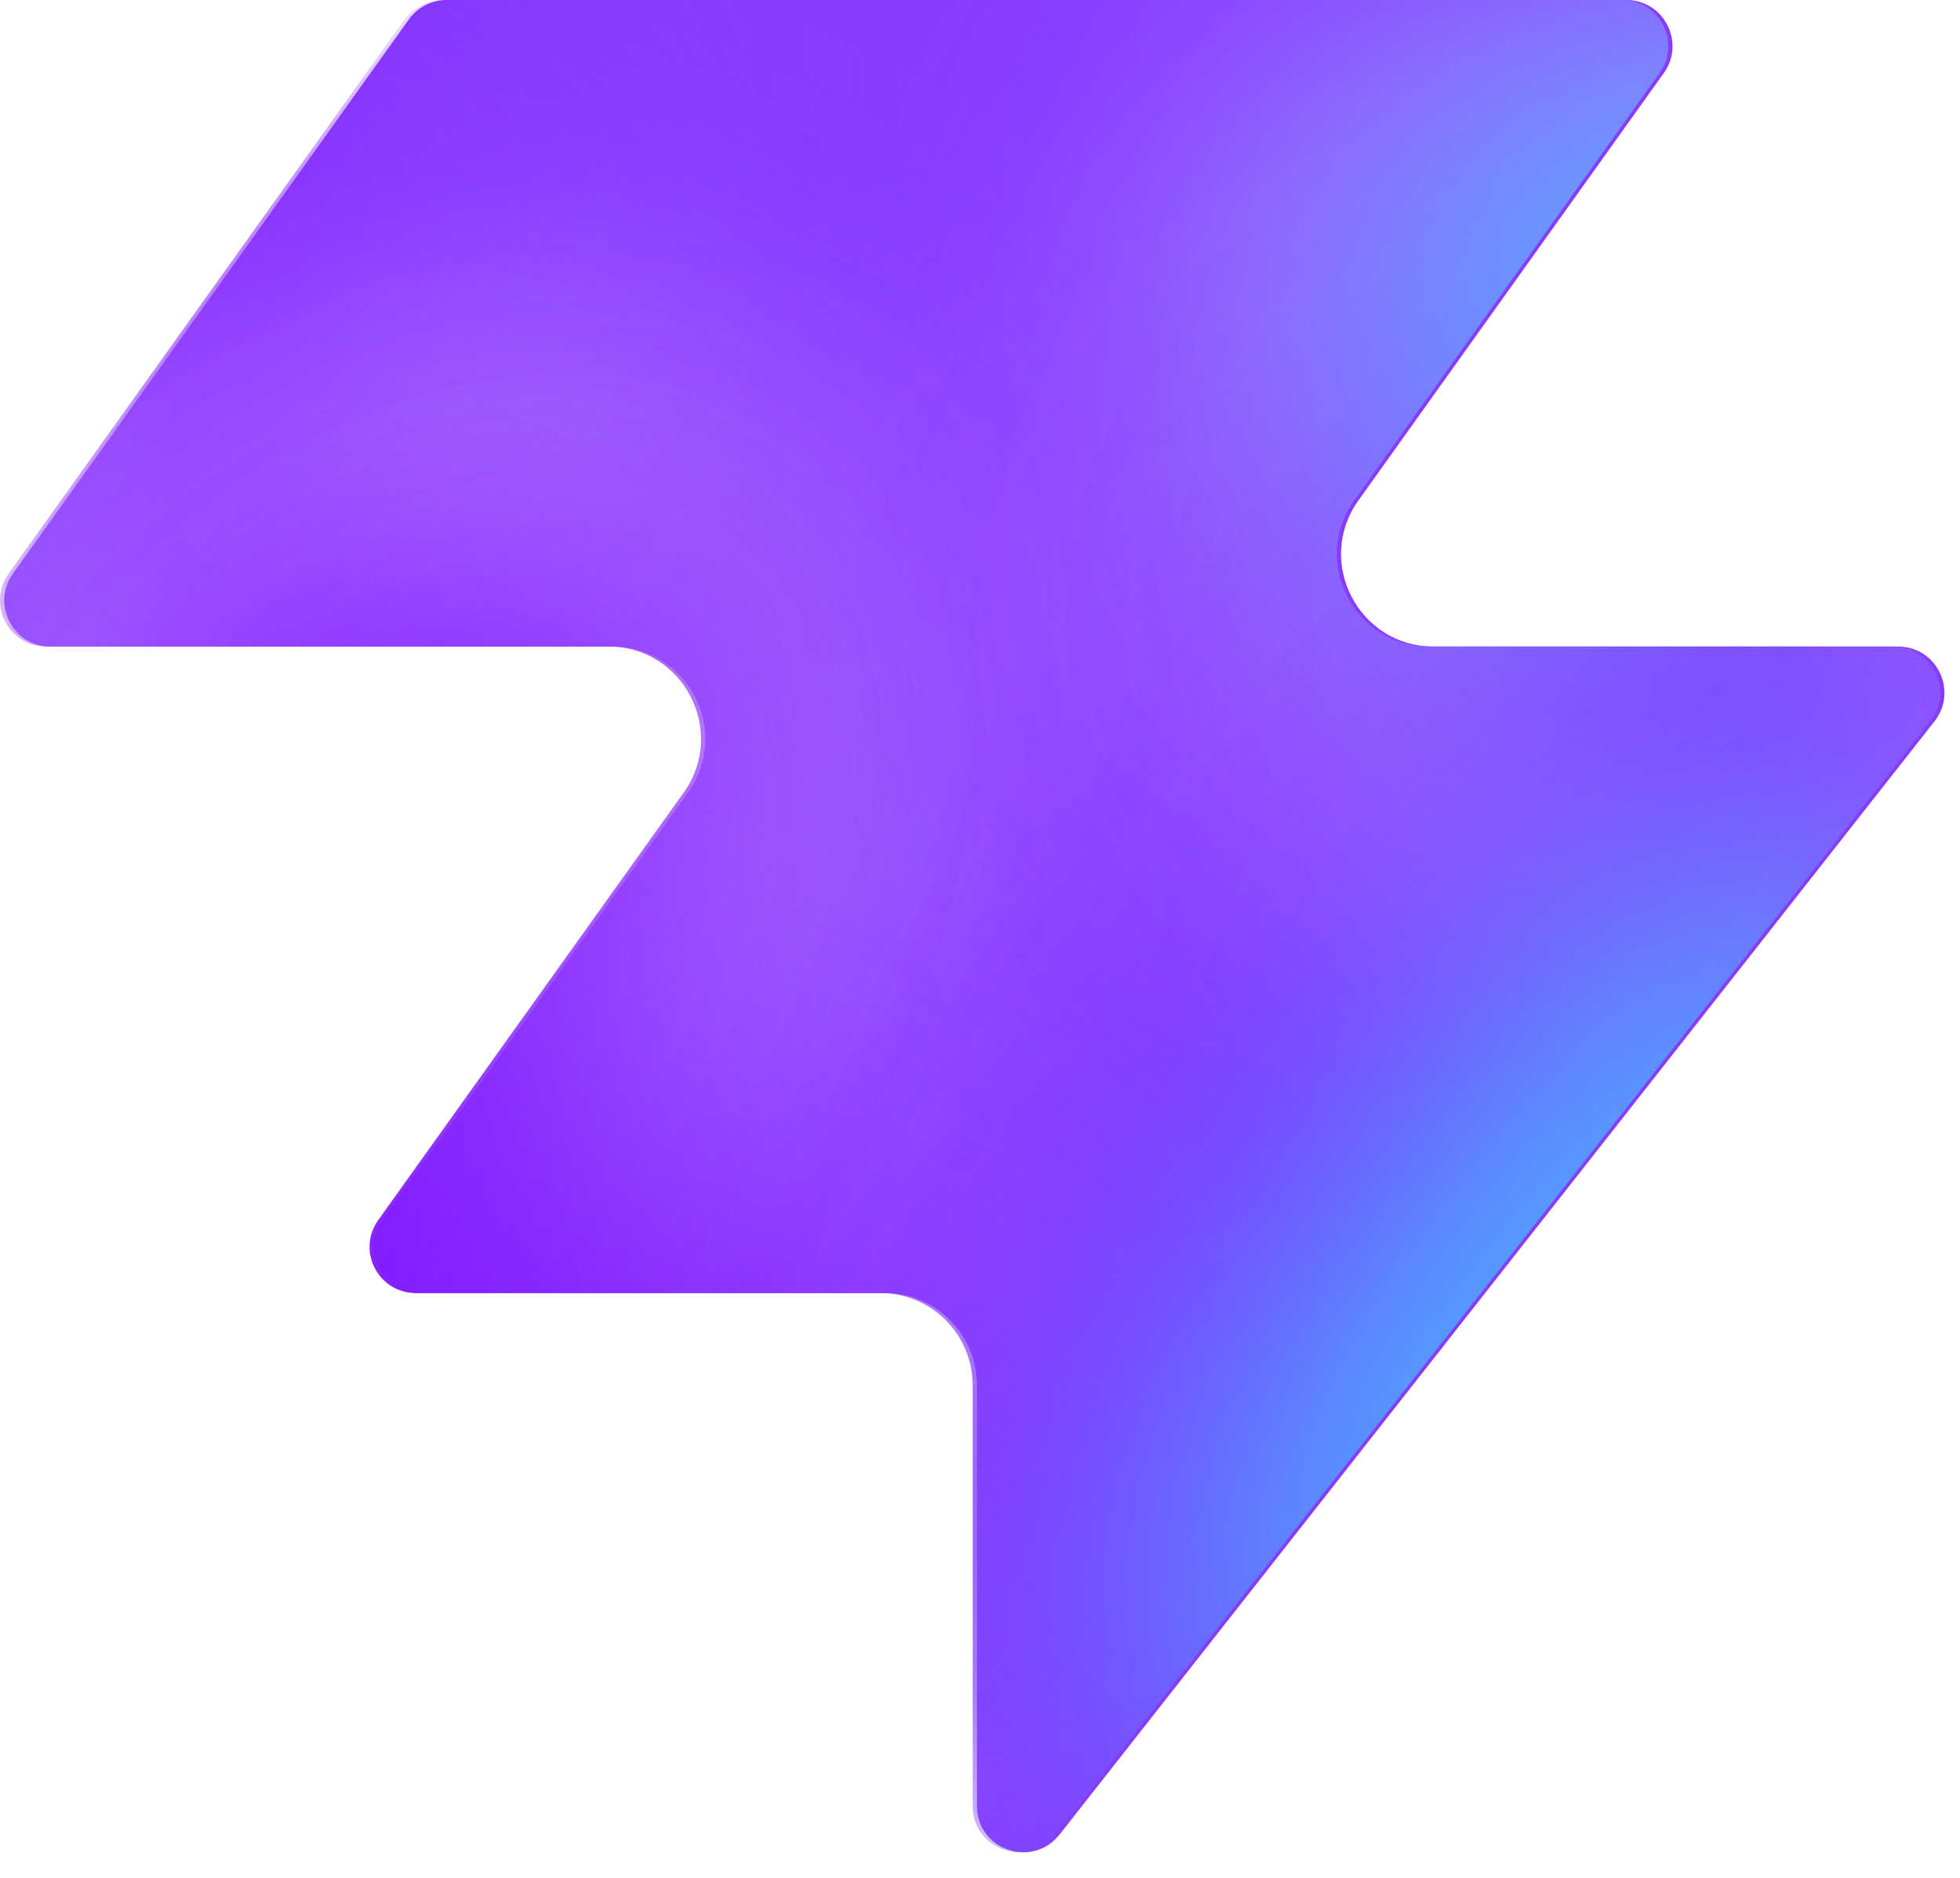
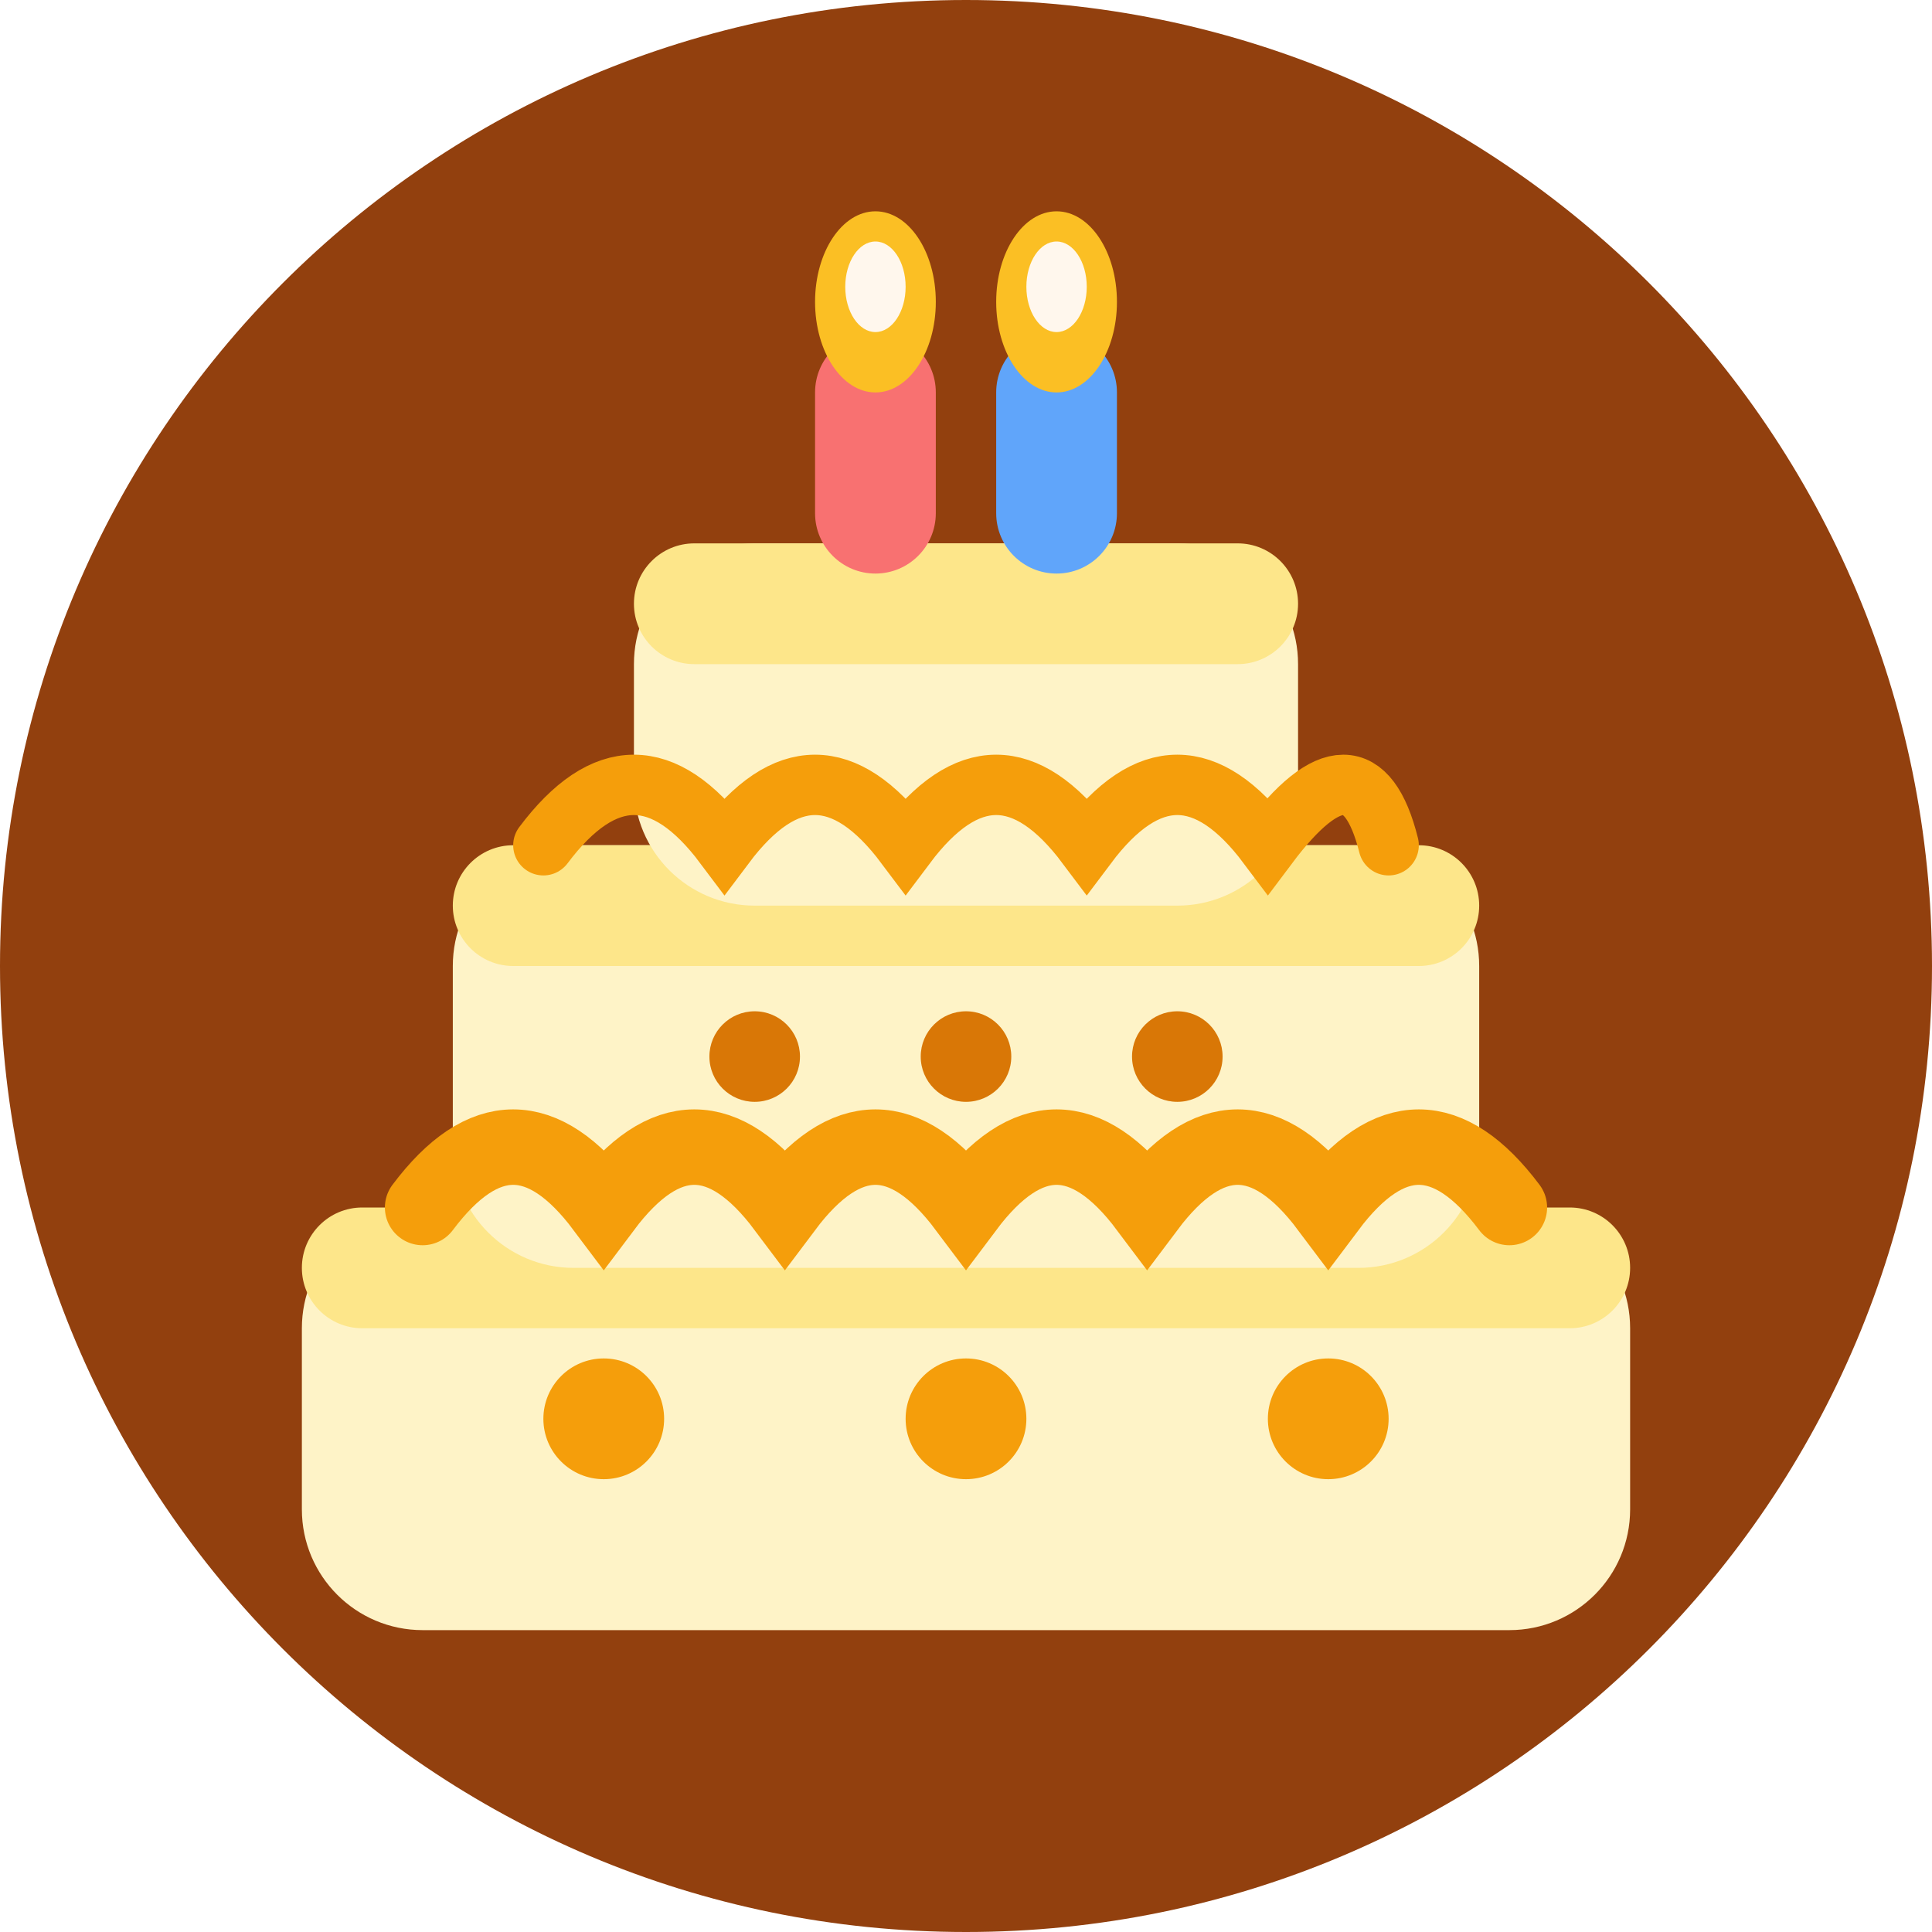
- <svg xmlns="http://www.w3.org/2000/svg" width="48" height="46" fill="none" viewBox="0 0 48 46">
-   <path fill="#863bff" d="M25.946 44.938c-.664.845-2.021.375-2.021-.698V33.937a2.26 2.26 0 0 0-2.262-2.262H10.287c-.92 0-1.456-1.04-.92-1.788l7.48-10.471c1.07-1.497 0-3.578-1.842-3.578H1.237c-.92 0-1.456-1.04-.92-1.788L10.013.474c.214-.297.556-.474.92-.474h28.894c.92 0 1.456 1.04.92 1.788l-7.48 10.471c-1.07 1.498 0 3.579 1.842 3.579h11.377c.943 0 1.473 1.088.89 1.83L25.947 44.94z" style="fill:#863bff;fill:color(display-p3 .525 .23 1);fill-opacity:1" />
-   <mask id="a" width="48" height="46" x="0" y="0" maskUnits="userSpaceOnUse" style="mask-type:alpha">
-     <path fill="#000" d="M25.842 44.938c-.664.844-2.021.375-2.021-.698V33.937a2.26 2.26 0 0 0-2.262-2.262H10.183c-.92 0-1.456-1.04-.92-1.788l7.48-10.471c1.07-1.498 0-3.579-1.842-3.579H1.133c-.92 0-1.456-1.04-.92-1.787L9.91.473c.214-.297.556-.474.92-.474h28.894c.92 0 1.456 1.04.92 1.788l-7.48 10.471c-1.07 1.498 0 3.578 1.842 3.578h11.377c.943 0 1.473 1.088.89 1.832L25.843 44.94z" style="fill:#000;fill-opacity:1" />
-   </mask>
-   <g mask="url(#a)">
-     <g filter="url(#b)">
-       <ellipse cx="5.508" cy="14.704" fill="#ede6ff" rx="5.508" ry="14.704" style="fill:#ede6ff;fill:color(display-p3 .927 .903 1);fill-opacity:1" transform="matrix(.00324 1 1 -.00324 -4.47 31.516)" />
-     </g>
-     <g filter="url(#c)">
-       <ellipse cx="10.399" cy="29.851" fill="#ede6ff" rx="10.399" ry="29.851" style="fill:#ede6ff;fill:color(display-p3 .927 .903 1);fill-opacity:1" transform="matrix(.00324 1 1 -.00324 -39.328 7.883)" />
-     </g>
-     <g filter="url(#d)">
-       <ellipse cx="5.508" cy="30.487" fill="#7e14ff" rx="5.508" ry="30.487" style="fill:#7e14ff;fill:color(display-p3 .492 .077 1);fill-opacity:1" transform="rotate(89.814 -25.913 -14.639)scale(1 -1)" />
-     </g>
-     <g filter="url(#e)">
-       <ellipse cx="5.508" cy="30.599" fill="#7e14ff" rx="5.508" ry="30.599" style="fill:#7e14ff;fill:color(display-p3 .492 .077 1);fill-opacity:1" transform="rotate(89.814 -32.644 -3.334)scale(1 -1)" />
-     </g>
-     <g filter="url(#f)">
-       <ellipse cx="5.508" cy="30.599" fill="#7e14ff" rx="5.508" ry="30.599" style="fill:#7e14ff;fill:color(display-p3 .492 .077 1);fill-opacity:1" transform="matrix(.00324 1 1 -.00324 -34.34 30.47)" />
-     </g>
-     <g filter="url(#g)">
-       <ellipse cx="14.072" cy="22.078" fill="#ede6ff" rx="14.072" ry="22.078" style="fill:#ede6ff;fill:color(display-p3 .927 .903 1);fill-opacity:1" transform="rotate(93.35 24.506 48.493)scale(-1 1)" />
-     </g>
-     <g filter="url(#h)">
-       <ellipse cx="3.47" cy="21.501" fill="#7e14ff" rx="3.47" ry="21.501" style="fill:#7e14ff;fill:color(display-p3 .492 .077 1);fill-opacity:1" transform="rotate(89.009 28.708 47.59)scale(-1 1)" />
-     </g>
-     <g filter="url(#i)">
-       <ellipse cx="3.47" cy="21.501" fill="#7e14ff" rx="3.47" ry="21.501" style="fill:#7e14ff;fill:color(display-p3 .492 .077 1);fill-opacity:1" transform="rotate(89.009 28.708 47.59)scale(-1 1)" />
-     </g>
-     <g filter="url(#j)">
-       <ellipse cx=".387" cy="8.972" fill="#7e14ff" rx="4.407" ry="29.108" style="fill:#7e14ff;fill:color(display-p3 .492 .077 1);fill-opacity:1" transform="rotate(39.51 .387 8.972)" />
-     </g>
-     <g filter="url(#k)">
-       <ellipse cx="47.523" cy="-6.092" fill="#7e14ff" rx="4.407" ry="29.108" style="fill:#7e14ff;fill:color(display-p3 .492 .077 1);fill-opacity:1" transform="rotate(37.892 47.523 -6.092)" />
-     </g>
-     <g filter="url(#l)">
-       <ellipse cx="41.412" cy="6.333" fill="#47bfff" rx="5.971" ry="9.665" style="fill:#47bfff;fill:color(display-p3 .28 .748 1);fill-opacity:1" transform="rotate(37.892 41.412 6.333)" />
-     </g>
-     <g filter="url(#m)">
-       <ellipse cx="-1.879" cy="38.332" fill="#7e14ff" rx="4.407" ry="29.108" style="fill:#7e14ff;fill:color(display-p3 .492 .077 1);fill-opacity:1" transform="rotate(37.892 -1.88 38.332)" />
-     </g>
-     <g filter="url(#n)">
-       <ellipse cx="-1.879" cy="38.332" fill="#7e14ff" rx="4.407" ry="29.108" style="fill:#7e14ff;fill:color(display-p3 .492 .077 1);fill-opacity:1" transform="rotate(37.892 -1.88 38.332)" />
-     </g>
-     <g filter="url(#o)">
-       <ellipse cx="35.651" cy="29.907" fill="#7e14ff" rx="4.407" ry="29.108" style="fill:#7e14ff;fill:color(display-p3 .492 .077 1);fill-opacity:1" transform="rotate(37.892 35.651 29.907)" />
-     </g>
-     <g filter="url(#p)">
-       <ellipse cx="38.418" cy="32.4" fill="#47bfff" rx="5.971" ry="15.297" style="fill:#47bfff;fill:color(display-p3 .28 .748 1);fill-opacity:1" transform="rotate(37.892 38.418 32.4)" />
-     </g>
-   </g>
-   <defs>
-     <filter id="b" width="60.045" height="41.654" x="-19.77" y="16.149" color-interpolation-filters="sRGB" filterUnits="userSpaceOnUse">
-       <feFlood flood-opacity="0" result="BackgroundImageFix" />
-       <feBlend in="SourceGraphic" in2="BackgroundImageFix" result="shape" />
-       <feGaussianBlur result="effect1_foregroundBlur_2002_17158" stdDeviation="7.659" />
-     </filter>
-     <filter id="c" width="90.34" height="51.437" x="-54.613" y="-7.533" color-interpolation-filters="sRGB" filterUnits="userSpaceOnUse">
-       <feFlood flood-opacity="0" result="BackgroundImageFix" />
-       <feBlend in="SourceGraphic" in2="BackgroundImageFix" result="shape" />
-       <feGaussianBlur result="effect1_foregroundBlur_2002_17158" stdDeviation="7.659" />
-     </filter>
-     <filter id="d" width="79.355" height="29.4" x="-49.64" y="2.03" color-interpolation-filters="sRGB" filterUnits="userSpaceOnUse">
-       <feFlood flood-opacity="0" result="BackgroundImageFix" />
-       <feBlend in="SourceGraphic" in2="BackgroundImageFix" result="shape" />
-       <feGaussianBlur result="effect1_foregroundBlur_2002_17158" stdDeviation="4.596" />
-     </filter>
-     <filter id="e" width="79.579" height="29.4" x="-45.045" y="20.029" color-interpolation-filters="sRGB" filterUnits="userSpaceOnUse">
-       <feFlood flood-opacity="0" result="BackgroundImageFix" />
-       <feBlend in="SourceGraphic" in2="BackgroundImageFix" result="shape" />
-       <feGaussianBlur result="effect1_foregroundBlur_2002_17158" stdDeviation="4.596" />
-     </filter>
-     <filter id="f" width="79.579" height="29.4" x="-43.513" y="21.178" color-interpolation-filters="sRGB" filterUnits="userSpaceOnUse">
-       <feFlood flood-opacity="0" result="BackgroundImageFix" />
-       <feBlend in="SourceGraphic" in2="BackgroundImageFix" result="shape" />
-       <feGaussianBlur result="effect1_foregroundBlur_2002_17158" stdDeviation="4.596" />
-     </filter>
-     <filter id="g" width="74.749" height="58.852" x="15.756" y="-17.901" color-interpolation-filters="sRGB" filterUnits="userSpaceOnUse">
-       <feFlood flood-opacity="0" result="BackgroundImageFix" />
-       <feBlend in="SourceGraphic" in2="BackgroundImageFix" result="shape" />
-       <feGaussianBlur result="effect1_foregroundBlur_2002_17158" stdDeviation="7.659" />
-     </filter>
-     <filter id="h" width="61.377" height="25.362" x="23.548" y="2.284" color-interpolation-filters="sRGB" filterUnits="userSpaceOnUse">
-       <feFlood flood-opacity="0" result="BackgroundImageFix" />
-       <feBlend in="SourceGraphic" in2="BackgroundImageFix" result="shape" />
-       <feGaussianBlur result="effect1_foregroundBlur_2002_17158" stdDeviation="4.596" />
-     </filter>
-     <filter id="i" width="61.377" height="25.362" x="23.548" y="2.284" color-interpolation-filters="sRGB" filterUnits="userSpaceOnUse">
-       <feFlood flood-opacity="0" result="BackgroundImageFix" />
-       <feBlend in="SourceGraphic" in2="BackgroundImageFix" result="shape" />
-       <feGaussianBlur result="effect1_foregroundBlur_2002_17158" stdDeviation="4.596" />
-     </filter>
-     <filter id="j" width="56.045" height="63.649" x="-27.636" y="-22.853" color-interpolation-filters="sRGB" filterUnits="userSpaceOnUse">
-       <feFlood flood-opacity="0" result="BackgroundImageFix" />
-       <feBlend in="SourceGraphic" in2="BackgroundImageFix" result="shape" />
-       <feGaussianBlur result="effect1_foregroundBlur_2002_17158" stdDeviation="4.596" />
-     </filter>
-     <filter id="k" width="54.814" height="64.646" x="20.116" y="-38.415" color-interpolation-filters="sRGB" filterUnits="userSpaceOnUse">
-       <feFlood flood-opacity="0" result="BackgroundImageFix" />
-       <feBlend in="SourceGraphic" in2="BackgroundImageFix" result="shape" />
-       <feGaussianBlur result="effect1_foregroundBlur_2002_17158" stdDeviation="4.596" />
-     </filter>
-     <filter id="l" width="33.541" height="35.313" x="24.641" y="-11.323" color-interpolation-filters="sRGB" filterUnits="userSpaceOnUse">
-       <feFlood flood-opacity="0" result="BackgroundImageFix" />
-       <feBlend in="SourceGraphic" in2="BackgroundImageFix" result="shape" />
-       <feGaussianBlur result="effect1_foregroundBlur_2002_17158" stdDeviation="4.596" />
-     </filter>
-     <filter id="m" width="54.814" height="64.646" x="-29.286" y="6.009" color-interpolation-filters="sRGB" filterUnits="userSpaceOnUse">
-       <feFlood flood-opacity="0" result="BackgroundImageFix" />
-       <feBlend in="SourceGraphic" in2="BackgroundImageFix" result="shape" />
-       <feGaussianBlur result="effect1_foregroundBlur_2002_17158" stdDeviation="4.596" />
-     </filter>
-     <filter id="n" width="54.814" height="64.646" x="-29.286" y="6.009" color-interpolation-filters="sRGB" filterUnits="userSpaceOnUse">
-       <feFlood flood-opacity="0" result="BackgroundImageFix" />
-       <feBlend in="SourceGraphic" in2="BackgroundImageFix" result="shape" />
-       <feGaussianBlur result="effect1_foregroundBlur_2002_17158" stdDeviation="4.596" />
-     </filter>
-     <filter id="o" width="54.814" height="64.646" x="8.244" y="-2.416" color-interpolation-filters="sRGB" filterUnits="userSpaceOnUse">
-       <feFlood flood-opacity="0" result="BackgroundImageFix" />
-       <feBlend in="SourceGraphic" in2="BackgroundImageFix" result="shape" />
-       <feGaussianBlur result="effect1_foregroundBlur_2002_17158" stdDeviation="4.596" />
-     </filter>
-     <filter id="p" width="39.409" height="43.623" x="18.713" y="10.588" color-interpolation-filters="sRGB" filterUnits="userSpaceOnUse">
-       <feFlood flood-opacity="0" result="BackgroundImageFix" />
-       <feBlend in="SourceGraphic" in2="BackgroundImageFix" result="shape" />
-       <feGaussianBlur result="effect1_foregroundBlur_2002_17158" stdDeviation="4.596" />
-     </filter>
-   </defs>
+ <svg xmlns="http://www.w3.org/2000/svg" viewBox="0 0 64 64" width="64" height="64">
+   <circle cx="32" cy="32" r="32" fill="#92400e" />
+   <rect x="10" y="40" width="44" height="14" rx="4" fill="#fef3c7" />
+   <rect x="10" y="40" width="44" height="4" rx="2" fill="#fde68a" />
+   <rect x="15" y="28" width="34" height="14" rx="4" fill="#fef3c7" />
+   <rect x="15" y="28" width="34" height="4" rx="2" fill="#fde68a" />
+   <rect x="21" y="18" width="22" height="12" rx="4" fill="#fef3c7" />
+   <rect x="21" y="18" width="22" height="4" rx="2" fill="#fde68a" />
+   <path d="M14 40 Q17 36 20 40 Q23 36 26 40 Q29 36 32 40 Q35 36 38 40 Q41 36 44 40 Q47 36 50 40" stroke="#f59e0b" stroke-width="2.5" fill="none" stroke-linecap="round" />
+   <path d="M18 28 Q21 24 24 28 Q27 24 30 28 Q33 24 36 28 Q39 24 42 28 Q45 24 46 28" stroke="#f59e0b" stroke-width="2" fill="none" stroke-linecap="round" />
+   <rect x="27" y="11" width="4" height="8" rx="2" fill="#f87171" />
+   <rect x="33" y="11" width="4" height="8" rx="2" fill="#60a5fa" />
+   <ellipse cx="29" cy="10" rx="2" ry="3" fill="#fbbf24" />
+   <ellipse cx="35" cy="10" rx="2" ry="3" fill="#fbbf24" />
+   <ellipse cx="29" cy="9.5" rx="1" ry="1.5" fill="#fff7ed" />
+   <ellipse cx="35" cy="9.5" rx="1" ry="1.5" fill="#fff7ed" />
+   <circle cx="20" cy="47" r="2" fill="#f59e0b" />
+   <circle cx="32" cy="47" r="2" fill="#f59e0b" />
+   <circle cx="44" cy="47" r="2" fill="#f59e0b" />
+   <circle cx="25" cy="35" r="1.5" fill="#d97706" />
+   <circle cx="32" cy="35" r="1.5" fill="#d97706" />
+   <circle cx="39" cy="35" r="1.5" fill="#d97706" />
</svg>
